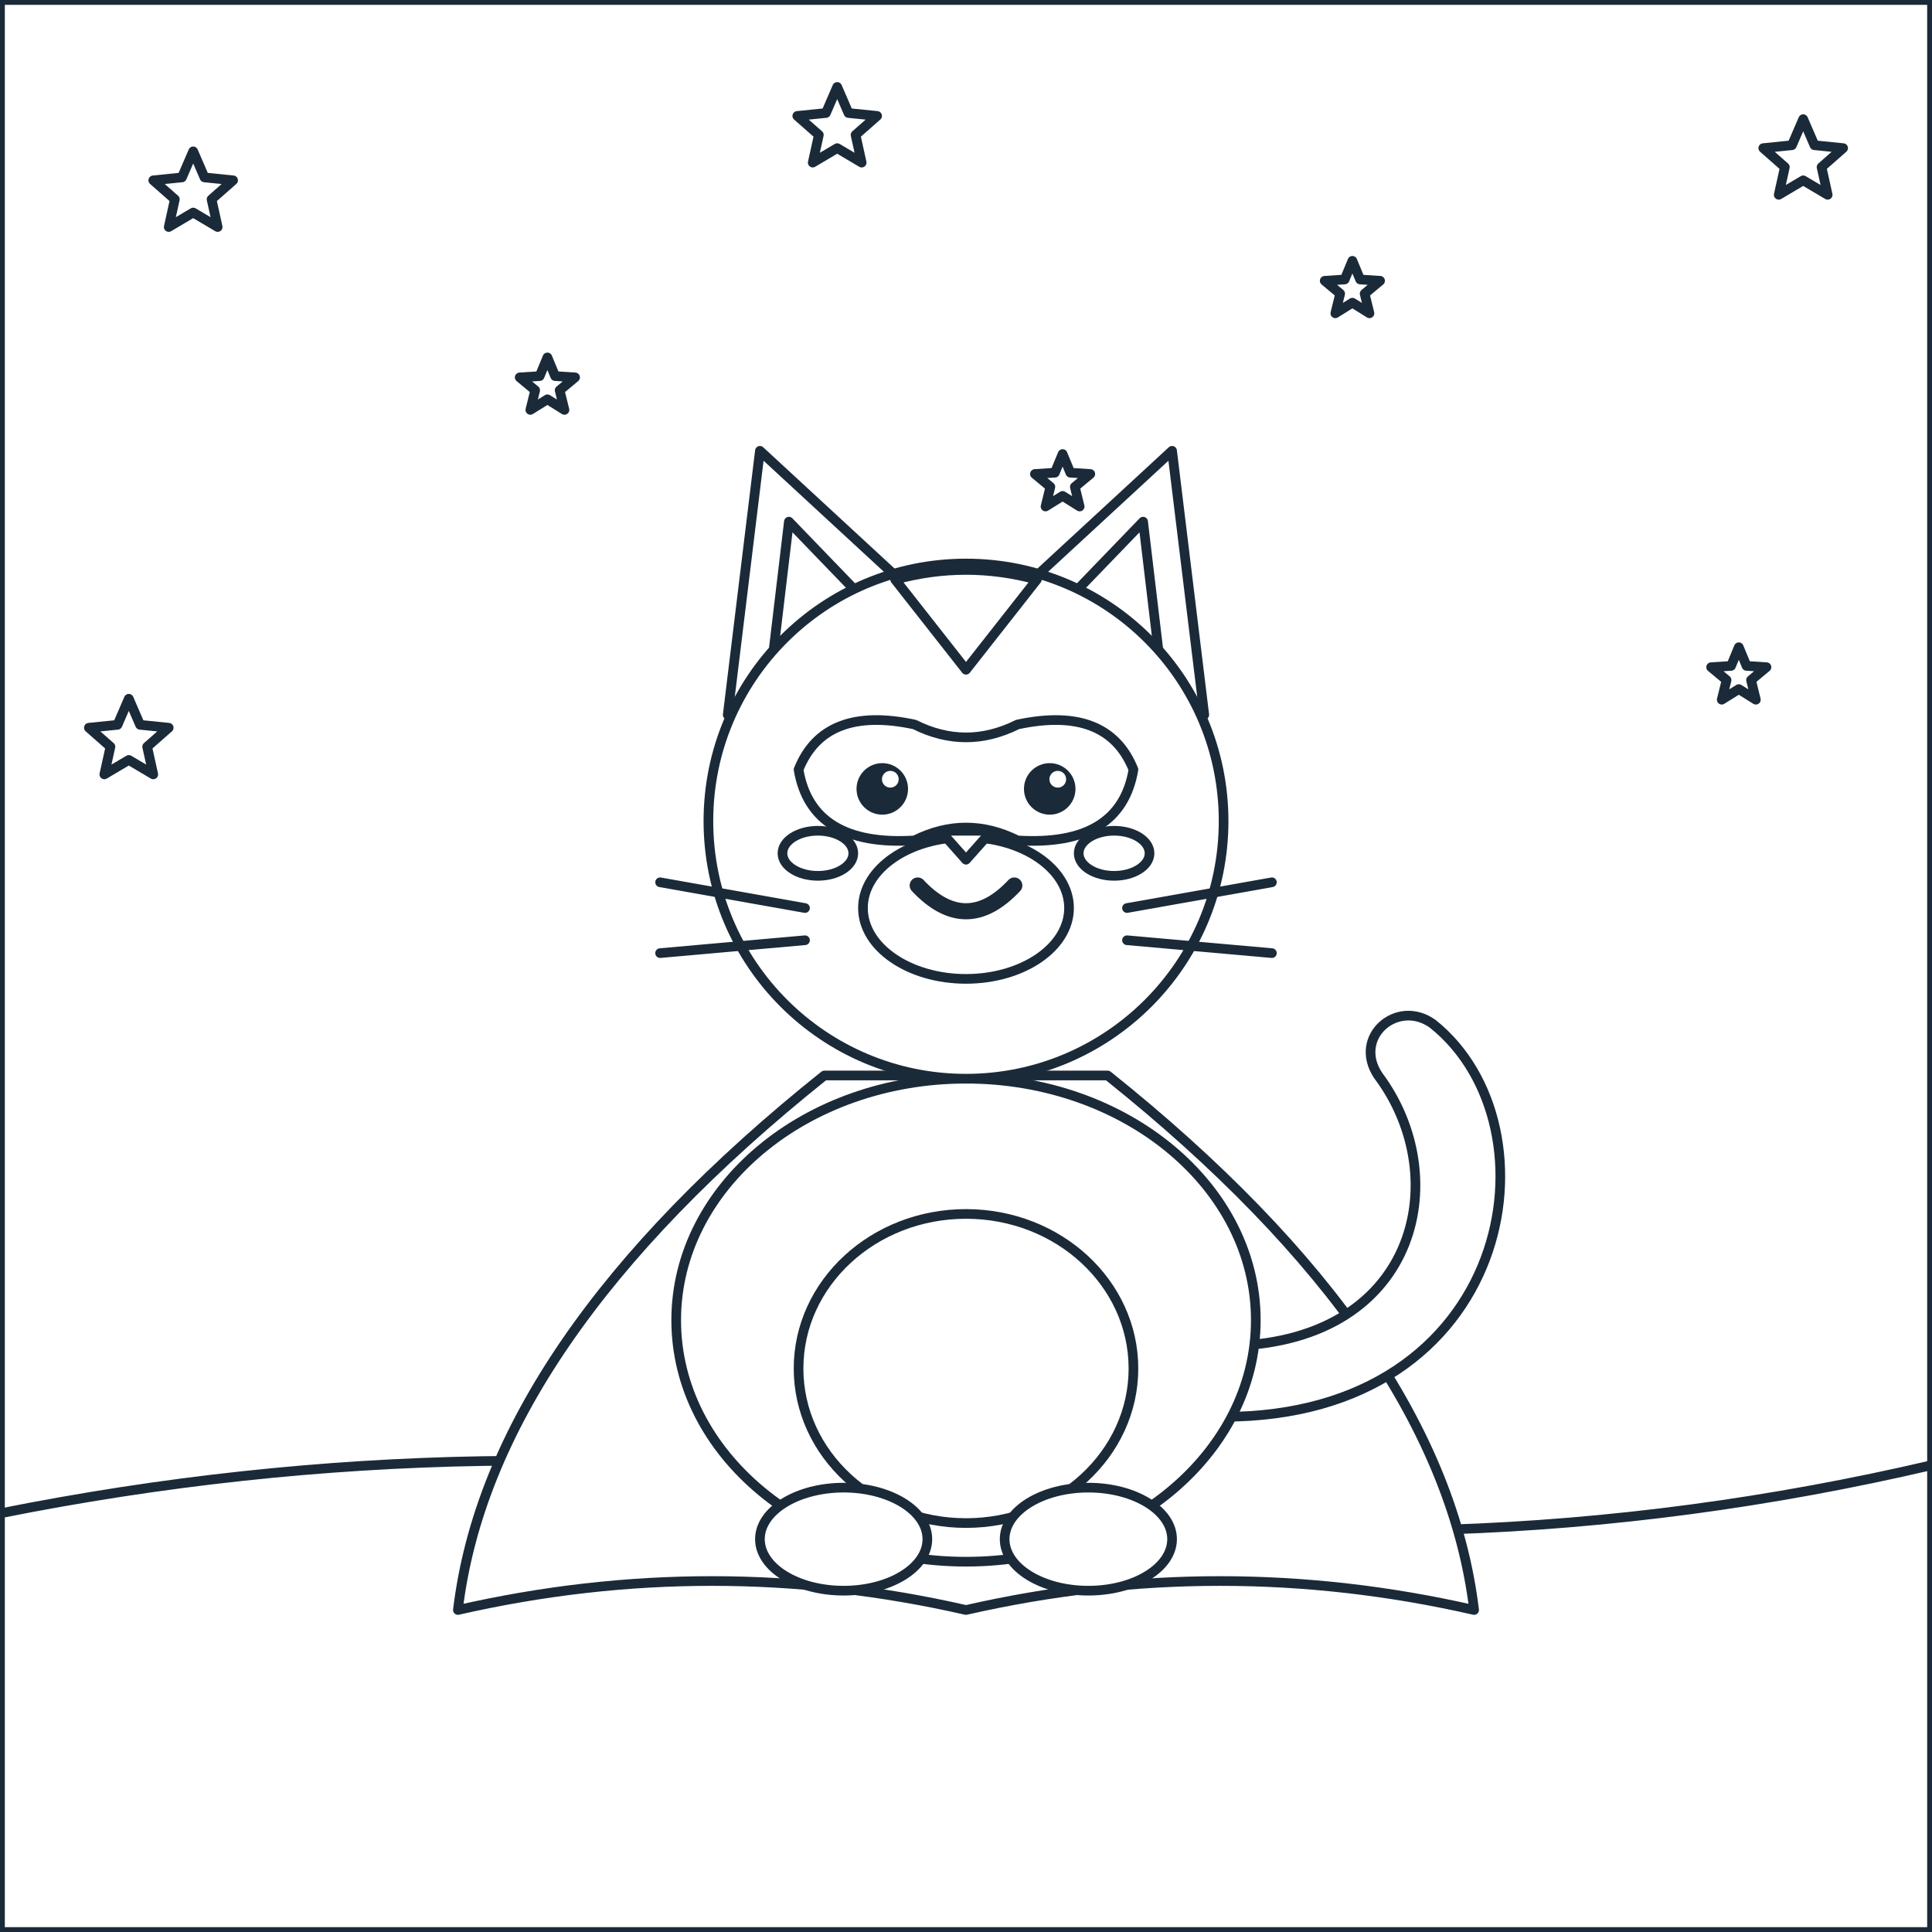
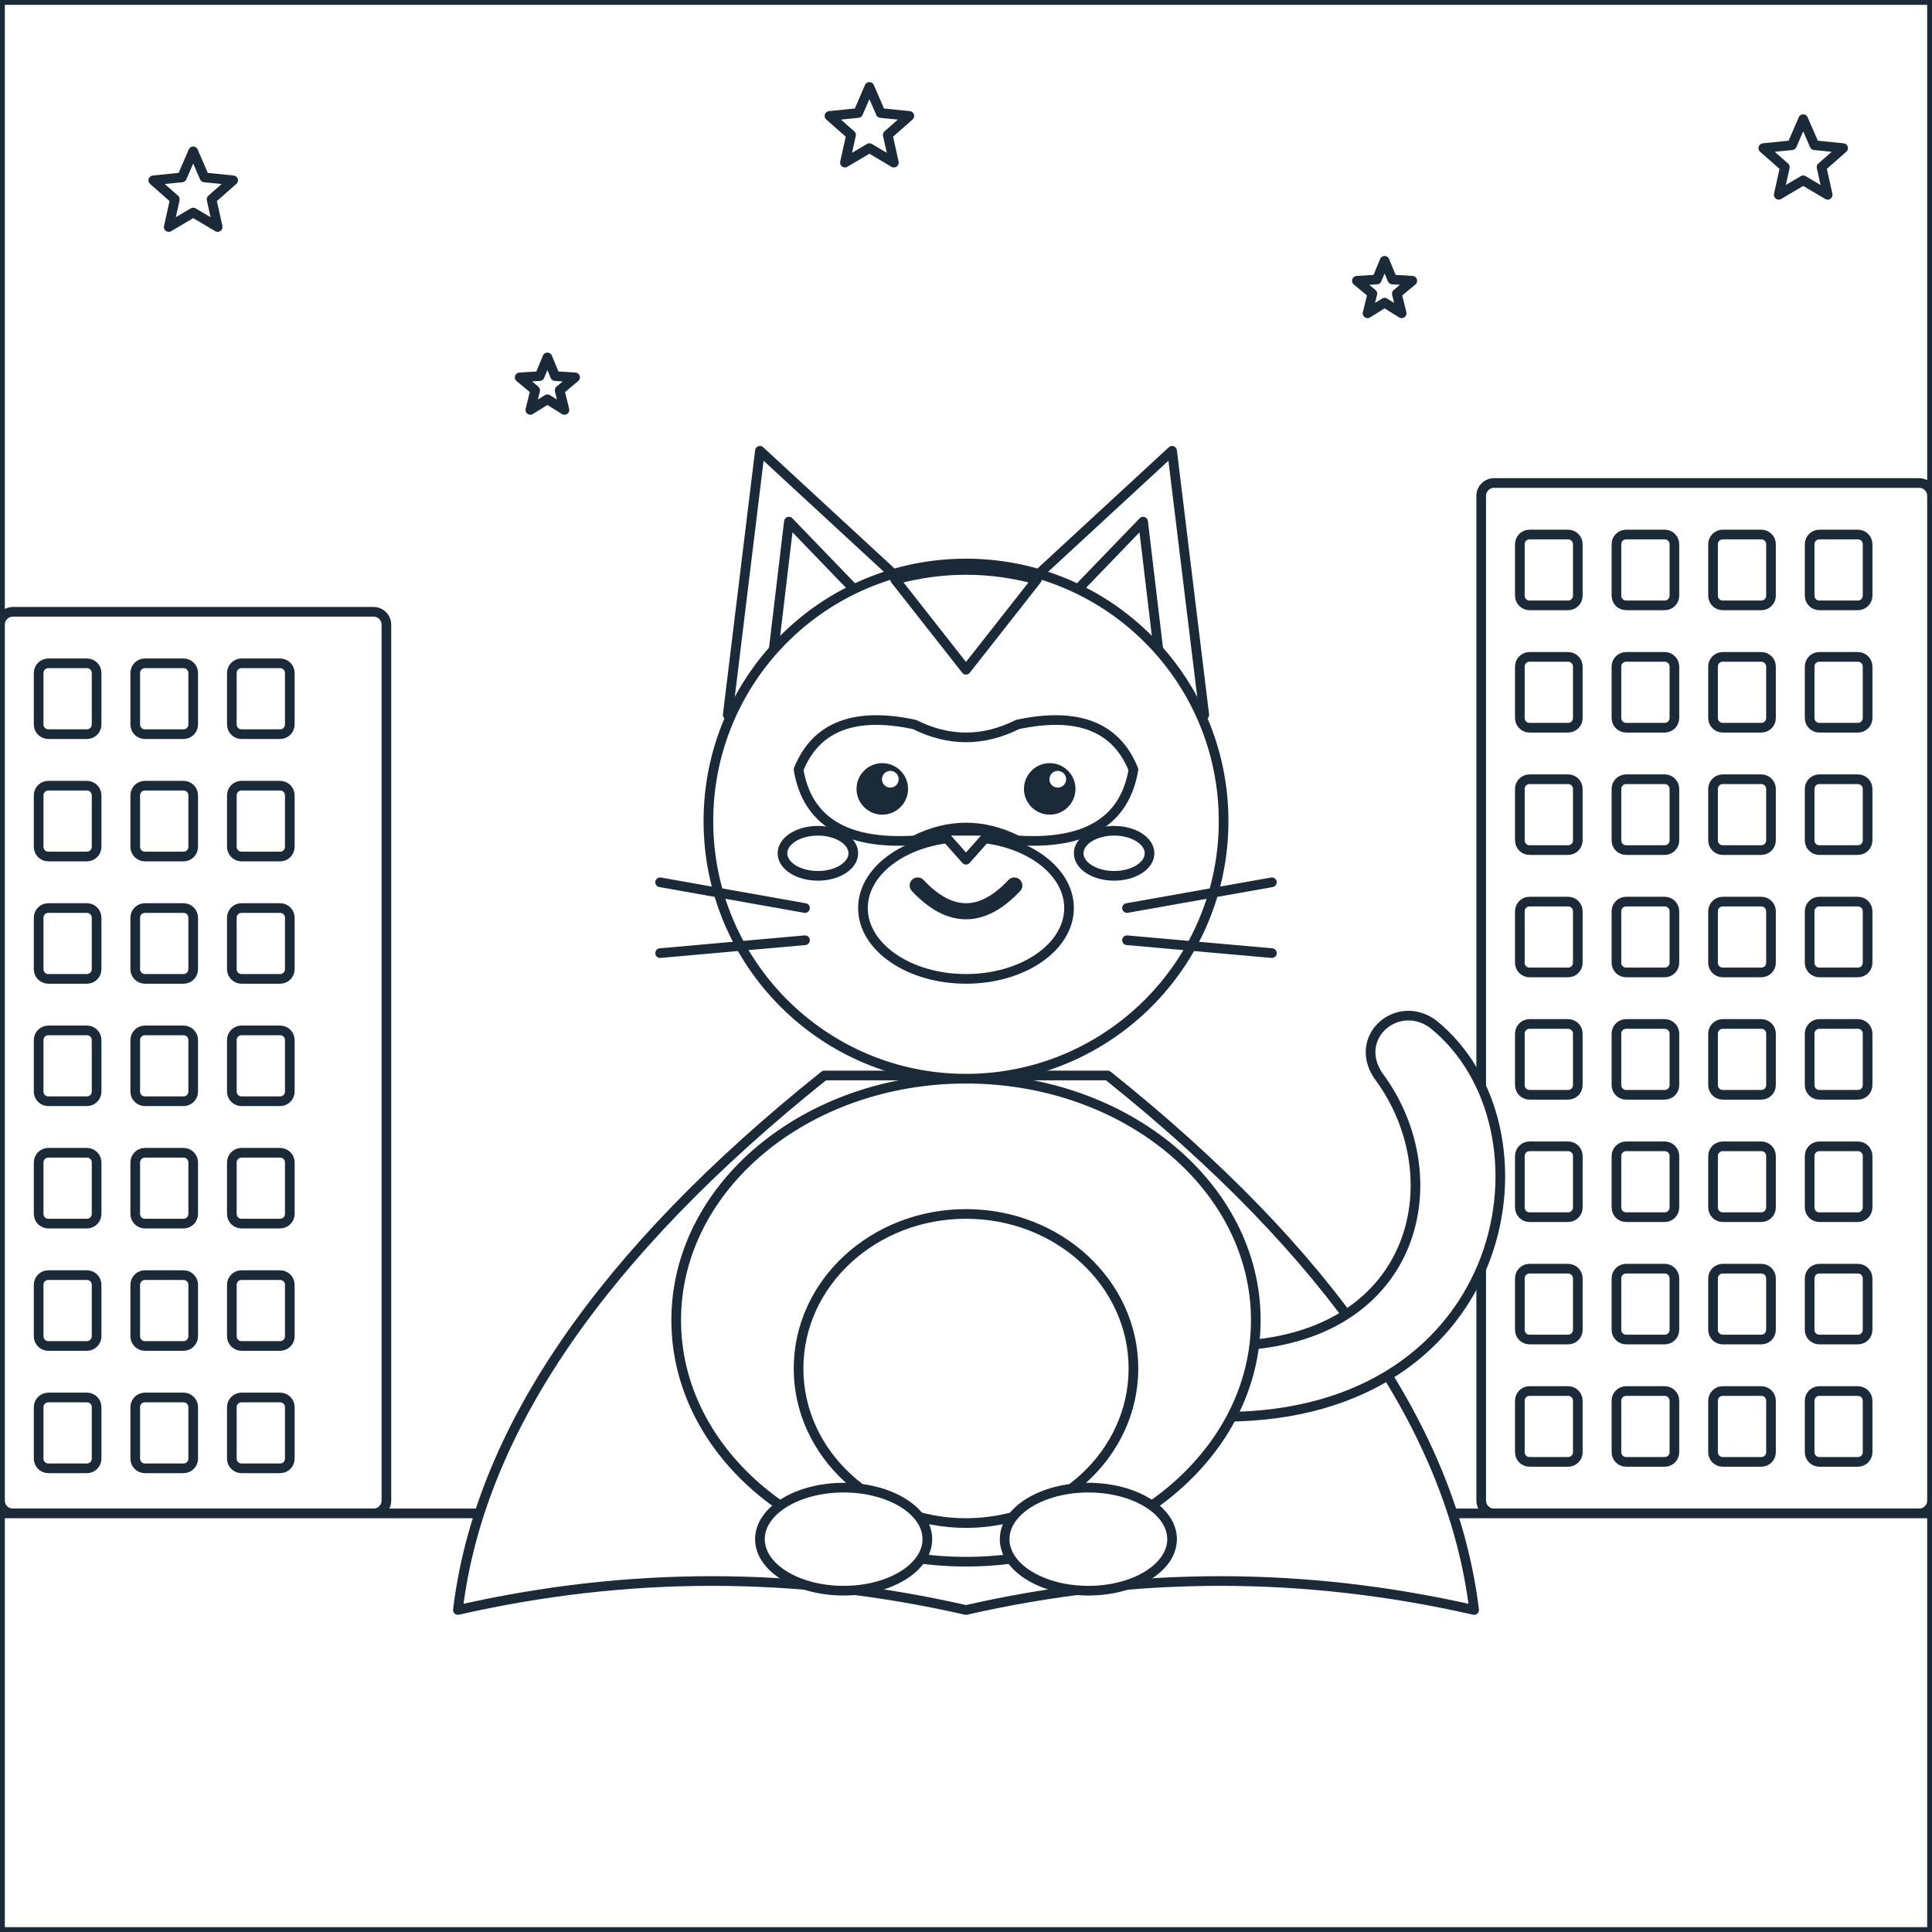
<svg xmlns="http://www.w3.org/2000/svg" viewBox="0 0 600 600" data-picture="meo-sieu-thu--bong-dem">
  <g class="scene-back">
    <rect x="0" y="0" width="600" height="600" rx="0" id="r-nen-troi" data-region="nen-troi" class="region" fill="#FFFFFF" stroke="#1B2A38" stroke-width="3" stroke-linejoin="round" />
    <polygon points="60,47 63.5,55.1 72.4,56 65.7,61.9 67.6,70.5 60,66 52.4,70.5 54.3,61.9 47.6,56 56.5,55.1" id="r-sao-1" data-region="sao-1" class="region" fill="#FFFFFF" stroke="#1B2A38" stroke-width="3" stroke-linejoin="round" />
    <polygon points="170,111 172.4,116.8 178.6,117.2 173.8,121.2 175.3,127.3 170,124 164.7,127.3 166.2,121.2 161.4,117.2 167.6,116.8" id="r-sao-2" data-region="sao-2" class="region" fill="#FFFFFF" stroke="#1B2A38" stroke-width="3" stroke-linejoin="round" />
-     <polygon points="260,27 263.5,35.1 272.4,36 265.7,41.9 267.6,50.5 260,46 252.4,50.5 254.3,41.9 247.6,36 256.5,35.1" id="r-sao-3" data-region="sao-3" class="region" fill="#FFFFFF" stroke="#1B2A38" stroke-width="3" stroke-linejoin="round" />
-     <polygon points="420,81 422.4,86.8 428.6,87.2 423.8,91.2 425.3,97.3 420,94 414.7,97.3 416.2,91.2 411.4,87.2 417.6,86.8" id="r-sao-4" data-region="sao-4" class="region" fill="#FFFFFF" stroke="#1B2A38" stroke-width="3" stroke-linejoin="round" />
+     <polygon points="270,27 273.5,35.1 282.4,36 275.7,41.9 277.6,50.5 270,46 262.4,50.5 264.3,41.9 257.6,36 266.5,35.1" id="r-sao-3" data-region="sao-3" class="region" fill="#FFFFFF" stroke="#1B2A38" stroke-width="3" stroke-linejoin="round" />
+     <polygon points="430,81 432.4,86.8 438.6,87.2 433.8,91.2 435.3,97.3 430,94 424.7,97.3 426.2,91.2 421.4,87.2 427.6,86.8" id="r-sao-4" data-region="sao-4" class="region" fill="#FFFFFF" stroke="#1B2A38" stroke-width="3" stroke-linejoin="round" />
    <polygon points="560,37 563.5,45.1 572.4,46 565.7,51.9 567.6,60.5 560,56 552.4,60.5 554.3,51.9 547.6,46 556.5,45.1" id="r-sao-5" data-region="sao-5" class="region" fill="#FFFFFF" stroke="#1B2A38" stroke-width="3" stroke-linejoin="round" />
    <polygon points="540,201 542.4,206.8 548.6,207.2 543.8,211.2 545.3,217.3 540,214 534.7,217.3 536.2,211.2 531.4,207.2 537.6,206.8" id="r-sao-6" data-region="sao-6" class="region" fill="#FFFFFF" stroke="#1B2A38" stroke-width="3" stroke-linejoin="round" />
    <polygon points="40,217 43.5,225.1 52.4,226 45.7,231.9 47.6,240.5 40,236 32.4,240.5 34.3,231.9 27.6,226 36.5,225.1" id="r-sao-7" data-region="sao-7" class="region" fill="#FFFFFF" stroke="#1B2A38" stroke-width="3" stroke-linejoin="round" />
-     <polygon points="330,141 332.4,146.8 338.6,147.2 333.8,151.2 335.3,157.3 330,154 324.7,157.3 326.2,151.2 321.4,147.2 327.6,146.8" id="r-sao-8" data-region="sao-8" class="region" fill="#FFFFFF" stroke="#1B2A38" stroke-width="3" stroke-linejoin="round" />
-     <path d="M 0 470 Q 150 440 300 465 Q 450 490 600 455 L 600 600 L 0 600 Z" id="r-nen-dat" data-region="nen-dat" class="region" fill="#FFFFFF" stroke="#1B2A38" stroke-width="3" stroke-linejoin="round" />
+     <rect x="0" y="190" width="120" height="280" rx="4" id="r-toa-dem-1" data-region="toa-dem-1" class="region" fill="#FFFFFF" stroke="#1B2A38" stroke-width="3" stroke-linejoin="round" />
+     <rect x="12" y="206" width="18" height="22" rx="3" id="r-toa-dem-1-cs-1" data-region="toa-dem-1-cs-1" class="region" fill="#FFFFFF" stroke="#1B2A38" stroke-width="3" stroke-linejoin="round" />
+     <rect x="42" y="206" width="18" height="22" rx="3" id="r-toa-dem-1-cs-2" data-region="toa-dem-1-cs-2" class="region" fill="#FFFFFF" stroke="#1B2A38" stroke-width="3" stroke-linejoin="round" />
+     <rect x="72" y="206" width="18" height="22" rx="3" id="r-toa-dem-1-cs-3" data-region="toa-dem-1-cs-3" class="region" fill="#FFFFFF" stroke="#1B2A38" stroke-width="3" stroke-linejoin="round" />
+     <rect x="12" y="244" width="18" height="22" rx="3" id="r-toa-dem-1-cs-4" data-region="toa-dem-1-cs-4" class="region" fill="#FFFFFF" stroke="#1B2A38" stroke-width="3" stroke-linejoin="round" />
+     <rect x="42" y="244" width="18" height="22" rx="3" id="r-toa-dem-1-cs-5" data-region="toa-dem-1-cs-5" class="region" fill="#FFFFFF" stroke="#1B2A38" stroke-width="3" stroke-linejoin="round" />
+     <rect x="72" y="244" width="18" height="22" rx="3" id="r-toa-dem-1-cs-6" data-region="toa-dem-1-cs-6" class="region" fill="#FFFFFF" stroke="#1B2A38" stroke-width="3" stroke-linejoin="round" />
+     <rect x="12" y="282" width="18" height="22" rx="3" id="r-toa-dem-1-cs-7" data-region="toa-dem-1-cs-7" class="region" fill="#FFFFFF" stroke="#1B2A38" stroke-width="3" stroke-linejoin="round" />
+     <rect x="42" y="282" width="18" height="22" rx="3" id="r-toa-dem-1-cs-8" data-region="toa-dem-1-cs-8" class="region" fill="#FFFFFF" stroke="#1B2A38" stroke-width="3" stroke-linejoin="round" />
+     <rect x="72" y="282" width="18" height="22" rx="3" id="r-toa-dem-1-cs-9" data-region="toa-dem-1-cs-9" class="region" fill="#FFFFFF" stroke="#1B2A38" stroke-width="3" stroke-linejoin="round" />
+     <rect x="12" y="320" width="18" height="22" rx="3" id="r-toa-dem-1-cs-10" data-region="toa-dem-1-cs-10" class="region" fill="#FFFFFF" stroke="#1B2A38" stroke-width="3" stroke-linejoin="round" />
+     <rect x="42" y="320" width="18" height="22" rx="3" id="r-toa-dem-1-cs-11" data-region="toa-dem-1-cs-11" class="region" fill="#FFFFFF" stroke="#1B2A38" stroke-width="3" stroke-linejoin="round" />
+     <rect x="72" y="320" width="18" height="22" rx="3" id="r-toa-dem-1-cs-12" data-region="toa-dem-1-cs-12" class="region" fill="#FFFFFF" stroke="#1B2A38" stroke-width="3" stroke-linejoin="round" />
+     <rect x="12" y="358" width="18" height="22" rx="3" id="r-toa-dem-1-cs-13" data-region="toa-dem-1-cs-13" class="region" fill="#FFFFFF" stroke="#1B2A38" stroke-width="3" stroke-linejoin="round" />
+     <rect x="42" y="358" width="18" height="22" rx="3" id="r-toa-dem-1-cs-14" data-region="toa-dem-1-cs-14" class="region" fill="#FFFFFF" stroke="#1B2A38" stroke-width="3" stroke-linejoin="round" />
+     <rect x="72" y="358" width="18" height="22" rx="3" id="r-toa-dem-1-cs-15" data-region="toa-dem-1-cs-15" class="region" fill="#FFFFFF" stroke="#1B2A38" stroke-width="3" stroke-linejoin="round" />
+     <rect x="12" y="396" width="18" height="22" rx="3" id="r-toa-dem-1-cs-16" data-region="toa-dem-1-cs-16" class="region" fill="#FFFFFF" stroke="#1B2A38" stroke-width="3" stroke-linejoin="round" />
+     <rect x="42" y="396" width="18" height="22" rx="3" id="r-toa-dem-1-cs-17" data-region="toa-dem-1-cs-17" class="region" fill="#FFFFFF" stroke="#1B2A38" stroke-width="3" stroke-linejoin="round" />
+     <rect x="72" y="396" width="18" height="22" rx="3" id="r-toa-dem-1-cs-18" data-region="toa-dem-1-cs-18" class="region" fill="#FFFFFF" stroke="#1B2A38" stroke-width="3" stroke-linejoin="round" />
+     <rect x="12" y="434" width="18" height="22" rx="3" id="r-toa-dem-1-cs-19" data-region="toa-dem-1-cs-19" class="region" fill="#FFFFFF" stroke="#1B2A38" stroke-width="3" stroke-linejoin="round" />
+     <rect x="42" y="434" width="18" height="22" rx="3" id="r-toa-dem-1-cs-20" data-region="toa-dem-1-cs-20" class="region" fill="#FFFFFF" stroke="#1B2A38" stroke-width="3" stroke-linejoin="round" />
+     <rect x="72" y="434" width="18" height="22" rx="3" id="r-toa-dem-1-cs-21" data-region="toa-dem-1-cs-21" class="region" fill="#FFFFFF" stroke="#1B2A38" stroke-width="3" stroke-linejoin="round" />
+     <rect x="460" y="150" width="140" height="320" rx="4" id="r-toa-dem-2" data-region="toa-dem-2" class="region" fill="#FFFFFF" stroke="#1B2A38" stroke-width="3" stroke-linejoin="round" />
+     <rect x="472" y="166" width="18" height="22" rx="3" id="r-toa-dem-2-cs-1" data-region="toa-dem-2-cs-1" class="region" fill="#FFFFFF" stroke="#1B2A38" stroke-width="3" stroke-linejoin="round" />
+     <rect x="502" y="166" width="18" height="22" rx="3" id="r-toa-dem-2-cs-2" data-region="toa-dem-2-cs-2" class="region" fill="#FFFFFF" stroke="#1B2A38" stroke-width="3" stroke-linejoin="round" />
+     <rect x="532" y="166" width="18" height="22" rx="3" id="r-toa-dem-2-cs-3" data-region="toa-dem-2-cs-3" class="region" fill="#FFFFFF" stroke="#1B2A38" stroke-width="3" stroke-linejoin="round" />
+     <rect x="562" y="166" width="18" height="22" rx="3" id="r-toa-dem-2-cs-4" data-region="toa-dem-2-cs-4" class="region" fill="#FFFFFF" stroke="#1B2A38" stroke-width="3" stroke-linejoin="round" />
+     <rect x="472" y="204" width="18" height="22" rx="3" id="r-toa-dem-2-cs-5" data-region="toa-dem-2-cs-5" class="region" fill="#FFFFFF" stroke="#1B2A38" stroke-width="3" stroke-linejoin="round" />
+     <rect x="502" y="204" width="18" height="22" rx="3" id="r-toa-dem-2-cs-6" data-region="toa-dem-2-cs-6" class="region" fill="#FFFFFF" stroke="#1B2A38" stroke-width="3" stroke-linejoin="round" />
+     <rect x="532" y="204" width="18" height="22" rx="3" id="r-toa-dem-2-cs-7" data-region="toa-dem-2-cs-7" class="region" fill="#FFFFFF" stroke="#1B2A38" stroke-width="3" stroke-linejoin="round" />
+     <rect x="562" y="204" width="18" height="22" rx="3" id="r-toa-dem-2-cs-8" data-region="toa-dem-2-cs-8" class="region" fill="#FFFFFF" stroke="#1B2A38" stroke-width="3" stroke-linejoin="round" />
+     <rect x="472" y="242" width="18" height="22" rx="3" id="r-toa-dem-2-cs-9" data-region="toa-dem-2-cs-9" class="region" fill="#FFFFFF" stroke="#1B2A38" stroke-width="3" stroke-linejoin="round" />
+     <rect x="502" y="242" width="18" height="22" rx="3" id="r-toa-dem-2-cs-10" data-region="toa-dem-2-cs-10" class="region" fill="#FFFFFF" stroke="#1B2A38" stroke-width="3" stroke-linejoin="round" />
+     <rect x="532" y="242" width="18" height="22" rx="3" id="r-toa-dem-2-cs-11" data-region="toa-dem-2-cs-11" class="region" fill="#FFFFFF" stroke="#1B2A38" stroke-width="3" stroke-linejoin="round" />
+     <rect x="562" y="242" width="18" height="22" rx="3" id="r-toa-dem-2-cs-12" data-region="toa-dem-2-cs-12" class="region" fill="#FFFFFF" stroke="#1B2A38" stroke-width="3" stroke-linejoin="round" />
+     <rect x="472" y="280" width="18" height="22" rx="3" id="r-toa-dem-2-cs-13" data-region="toa-dem-2-cs-13" class="region" fill="#FFFFFF" stroke="#1B2A38" stroke-width="3" stroke-linejoin="round" />
+     <rect x="502" y="280" width="18" height="22" rx="3" id="r-toa-dem-2-cs-14" data-region="toa-dem-2-cs-14" class="region" fill="#FFFFFF" stroke="#1B2A38" stroke-width="3" stroke-linejoin="round" />
+     <rect x="532" y="280" width="18" height="22" rx="3" id="r-toa-dem-2-cs-15" data-region="toa-dem-2-cs-15" class="region" fill="#FFFFFF" stroke="#1B2A38" stroke-width="3" stroke-linejoin="round" />
+     <rect x="562" y="280" width="18" height="22" rx="3" id="r-toa-dem-2-cs-16" data-region="toa-dem-2-cs-16" class="region" fill="#FFFFFF" stroke="#1B2A38" stroke-width="3" stroke-linejoin="round" />
+     <rect x="472" y="318" width="18" height="22" rx="3" id="r-toa-dem-2-cs-17" data-region="toa-dem-2-cs-17" class="region" fill="#FFFFFF" stroke="#1B2A38" stroke-width="3" stroke-linejoin="round" />
+     <rect x="502" y="318" width="18" height="22" rx="3" id="r-toa-dem-2-cs-18" data-region="toa-dem-2-cs-18" class="region" fill="#FFFFFF" stroke="#1B2A38" stroke-width="3" stroke-linejoin="round" />
+     <rect x="532" y="318" width="18" height="22" rx="3" id="r-toa-dem-2-cs-19" data-region="toa-dem-2-cs-19" class="region" fill="#FFFFFF" stroke="#1B2A38" stroke-width="3" stroke-linejoin="round" />
+     <rect x="562" y="318" width="18" height="22" rx="3" id="r-toa-dem-2-cs-20" data-region="toa-dem-2-cs-20" class="region" fill="#FFFFFF" stroke="#1B2A38" stroke-width="3" stroke-linejoin="round" />
+     <rect x="472" y="356" width="18" height="22" rx="3" id="r-toa-dem-2-cs-21" data-region="toa-dem-2-cs-21" class="region" fill="#FFFFFF" stroke="#1B2A38" stroke-width="3" stroke-linejoin="round" />
+     <rect x="502" y="356" width="18" height="22" rx="3" id="r-toa-dem-2-cs-22" data-region="toa-dem-2-cs-22" class="region" fill="#FFFFFF" stroke="#1B2A38" stroke-width="3" stroke-linejoin="round" />
+     <rect x="532" y="356" width="18" height="22" rx="3" id="r-toa-dem-2-cs-23" data-region="toa-dem-2-cs-23" class="region" fill="#FFFFFF" stroke="#1B2A38" stroke-width="3" stroke-linejoin="round" />
+     <rect x="562" y="356" width="18" height="22" rx="3" id="r-toa-dem-2-cs-24" data-region="toa-dem-2-cs-24" class="region" fill="#FFFFFF" stroke="#1B2A38" stroke-width="3" stroke-linejoin="round" />
+     <rect x="472" y="394" width="18" height="22" rx="3" id="r-toa-dem-2-cs-25" data-region="toa-dem-2-cs-25" class="region" fill="#FFFFFF" stroke="#1B2A38" stroke-width="3" stroke-linejoin="round" />
+     <rect x="502" y="394" width="18" height="22" rx="3" id="r-toa-dem-2-cs-26" data-region="toa-dem-2-cs-26" class="region" fill="#FFFFFF" stroke="#1B2A38" stroke-width="3" stroke-linejoin="round" />
+     <rect x="532" y="394" width="18" height="22" rx="3" id="r-toa-dem-2-cs-27" data-region="toa-dem-2-cs-27" class="region" fill="#FFFFFF" stroke="#1B2A38" stroke-width="3" stroke-linejoin="round" />
+     <rect x="562" y="394" width="18" height="22" rx="3" id="r-toa-dem-2-cs-28" data-region="toa-dem-2-cs-28" class="region" fill="#FFFFFF" stroke="#1B2A38" stroke-width="3" stroke-linejoin="round" />
+     <rect x="472" y="432" width="18" height="22" rx="3" id="r-toa-dem-2-cs-29" data-region="toa-dem-2-cs-29" class="region" fill="#FFFFFF" stroke="#1B2A38" stroke-width="3" stroke-linejoin="round" />
+     <rect x="502" y="432" width="18" height="22" rx="3" id="r-toa-dem-2-cs-30" data-region="toa-dem-2-cs-30" class="region" fill="#FFFFFF" stroke="#1B2A38" stroke-width="3" stroke-linejoin="round" />
+     <rect x="532" y="432" width="18" height="22" rx="3" id="r-toa-dem-2-cs-31" data-region="toa-dem-2-cs-31" class="region" fill="#FFFFFF" stroke="#1B2A38" stroke-width="3" stroke-linejoin="round" />
+     <rect x="562" y="432" width="18" height="22" rx="3" id="r-toa-dem-2-cs-32" data-region="toa-dem-2-cs-32" class="region" fill="#FFFFFF" stroke="#1B2A38" stroke-width="3" stroke-linejoin="round" />
+     <rect x="0" y="470" width="600" height="130" rx="0" id="r-nen-dat" data-region="nen-dat" class="region" fill="#FFFFFF" stroke="#1B2A38" stroke-width="3" stroke-linejoin="round" />
  </g>
  <g id="subject" class="subject anim-bounce">
    <path d="M 256 334 L 344 334 Q 447.8 417 457.8 500 Q 378.9 482 300 500 Q 221.1 482 142.2 500 Q 152.2 417 256 334 Z" id="r-ao-choang" data-region="ao-choang" class="region" fill="#FFFFFF" stroke="#1B2A38" stroke-width="3" stroke-linejoin="round" />
    <path d="M 380 440 C 470 440 485 350 445 318 C 434 310 420 322 428 334 C 452 366 440 418 380 418 Z" id="r-duoi" data-region="duoi" class="region" fill="#FFFFFF" stroke="#1B2A38" stroke-width="3" stroke-linejoin="round" />
    <ellipse cx="300" cy="410" rx="90" ry="75" id="r-than" data-region="than" class="region" fill="#FFFFFF" stroke="#1B2A38" stroke-width="3" stroke-linejoin="round" />
    <ellipse cx="300" cy="425" rx="52" ry="48" id="r-bung" data-region="bung" class="region" fill="#FFFFFF" stroke="#1B2A38" stroke-width="3" stroke-linejoin="round" />
    <ellipse cx="262" cy="478" rx="26" ry="16" id="r-chan-trai" data-region="chan-trai" class="region" fill="#FFFFFF" stroke="#1B2A38" stroke-width="3" stroke-linejoin="round" />
    <ellipse cx="338" cy="478" rx="26" ry="16" id="r-chan-phai" data-region="chan-phai" class="region" fill="#FFFFFF" stroke="#1B2A38" stroke-width="3" stroke-linejoin="round" />
    <polygon points="226,222 236,140 288,188" id="r-tai-trai" data-region="tai-trai" class="region" fill="#FFFFFF" stroke="#1B2A38" stroke-width="3" stroke-linejoin="round" />
    <polygon points="240,204 245,162 272,190" id="r-trong-tai-trai" data-region="trong-tai-trai" class="region" fill="#FFFFFF" stroke="#1B2A38" stroke-width="3" stroke-linejoin="round" />
    <polygon points="374,222 364,140 312,188" id="r-tai-phai" data-region="tai-phai" class="region" fill="#FFFFFF" stroke="#1B2A38" stroke-width="3" stroke-linejoin="round" />
    <polygon points="360,204 355,162 328,190" id="r-trong-tai-phai" data-region="trong-tai-phai" class="region" fill="#FFFFFF" stroke="#1B2A38" stroke-width="3" stroke-linejoin="round" />
    <ellipse cx="300" cy="255" rx="80" ry="80" id="r-dau" data-region="dau" class="region" fill="#FFFFFF" stroke="#1B2A38" stroke-width="3" stroke-linejoin="round" />
    <path d="M 278 180 L 300 208 L 322 180 Q 300 174 278 180 Z" id="r-soc-tran" data-region="soc-tran" class="region" fill="#FFFFFF" stroke="#1B2A38" stroke-width="3" stroke-linejoin="round" />
    <ellipse cx="300" cy="282" rx="32" ry="22" id="r-mom" data-region="mom" class="region" fill="#FFFFFF" stroke="#1B2A38" stroke-width="3" stroke-linejoin="round" />
    <polygon points="292,258 308,258 300,267" id="r-mui" data-region="mui" class="region" fill="#FFFFFF" stroke="#1B2A38" stroke-width="3" stroke-linejoin="round" />
    <g class="deco" pointer-events="none">
      <path d="M 250 282 L 205 274 M 250 292 L 205 296 M 350 282 L 395 274 M 350 292 L 395 296" fill="none" stroke="#1B2A38" stroke-width="3" stroke-linecap="round" stroke-linejoin="round" />
    </g>
    <path d="M 248 239 Q 256 219 284 225 Q 300 233 316 225 Q 344 219 352 239 Q 348 263 316 261 Q 300 253 284 261 Q 252 263 248 239 Z" id="r-mat-na" data-region="mat-na" class="region" fill="#FFFFFF" stroke="#1B2A38" stroke-width="3" stroke-linejoin="round" />
    <g class="deco" pointer-events="none">
      <circle cx="274" cy="245" r="8" fill="#1B2A38" />
    </g>
    <g class="deco" pointer-events="none">
      <circle cx="326" cy="245" r="8" fill="#1B2A38" />
    </g>
    <g class="deco" pointer-events="none">
      <circle cx="276.5" cy="242" r="2.6" fill="#FFFFFF" />
    </g>
    <g class="deco" pointer-events="none">
      <circle cx="328.5" cy="242" r="2.6" fill="#FFFFFF" />
    </g>
    <ellipse cx="254" cy="265" rx="11" ry="7" id="r-ma-trai" data-region="ma-trai" class="region" fill="#FFFFFF" stroke="#1B2A38" stroke-width="3" stroke-linejoin="round" />
    <ellipse cx="346" cy="265" rx="11" ry="7" id="r-ma-phai" data-region="ma-phai" class="region" fill="#FFFFFF" stroke="#1B2A38" stroke-width="3" stroke-linejoin="round" />
    <g class="deco" pointer-events="none">
      <path d="M 285 275 Q 300 291 315 275" fill="none" stroke="#1B2A38" stroke-width="5" stroke-linecap="round" stroke-linejoin="round" />
    </g>
  </g>
  <g class="scene-front">

</g>
</svg>
